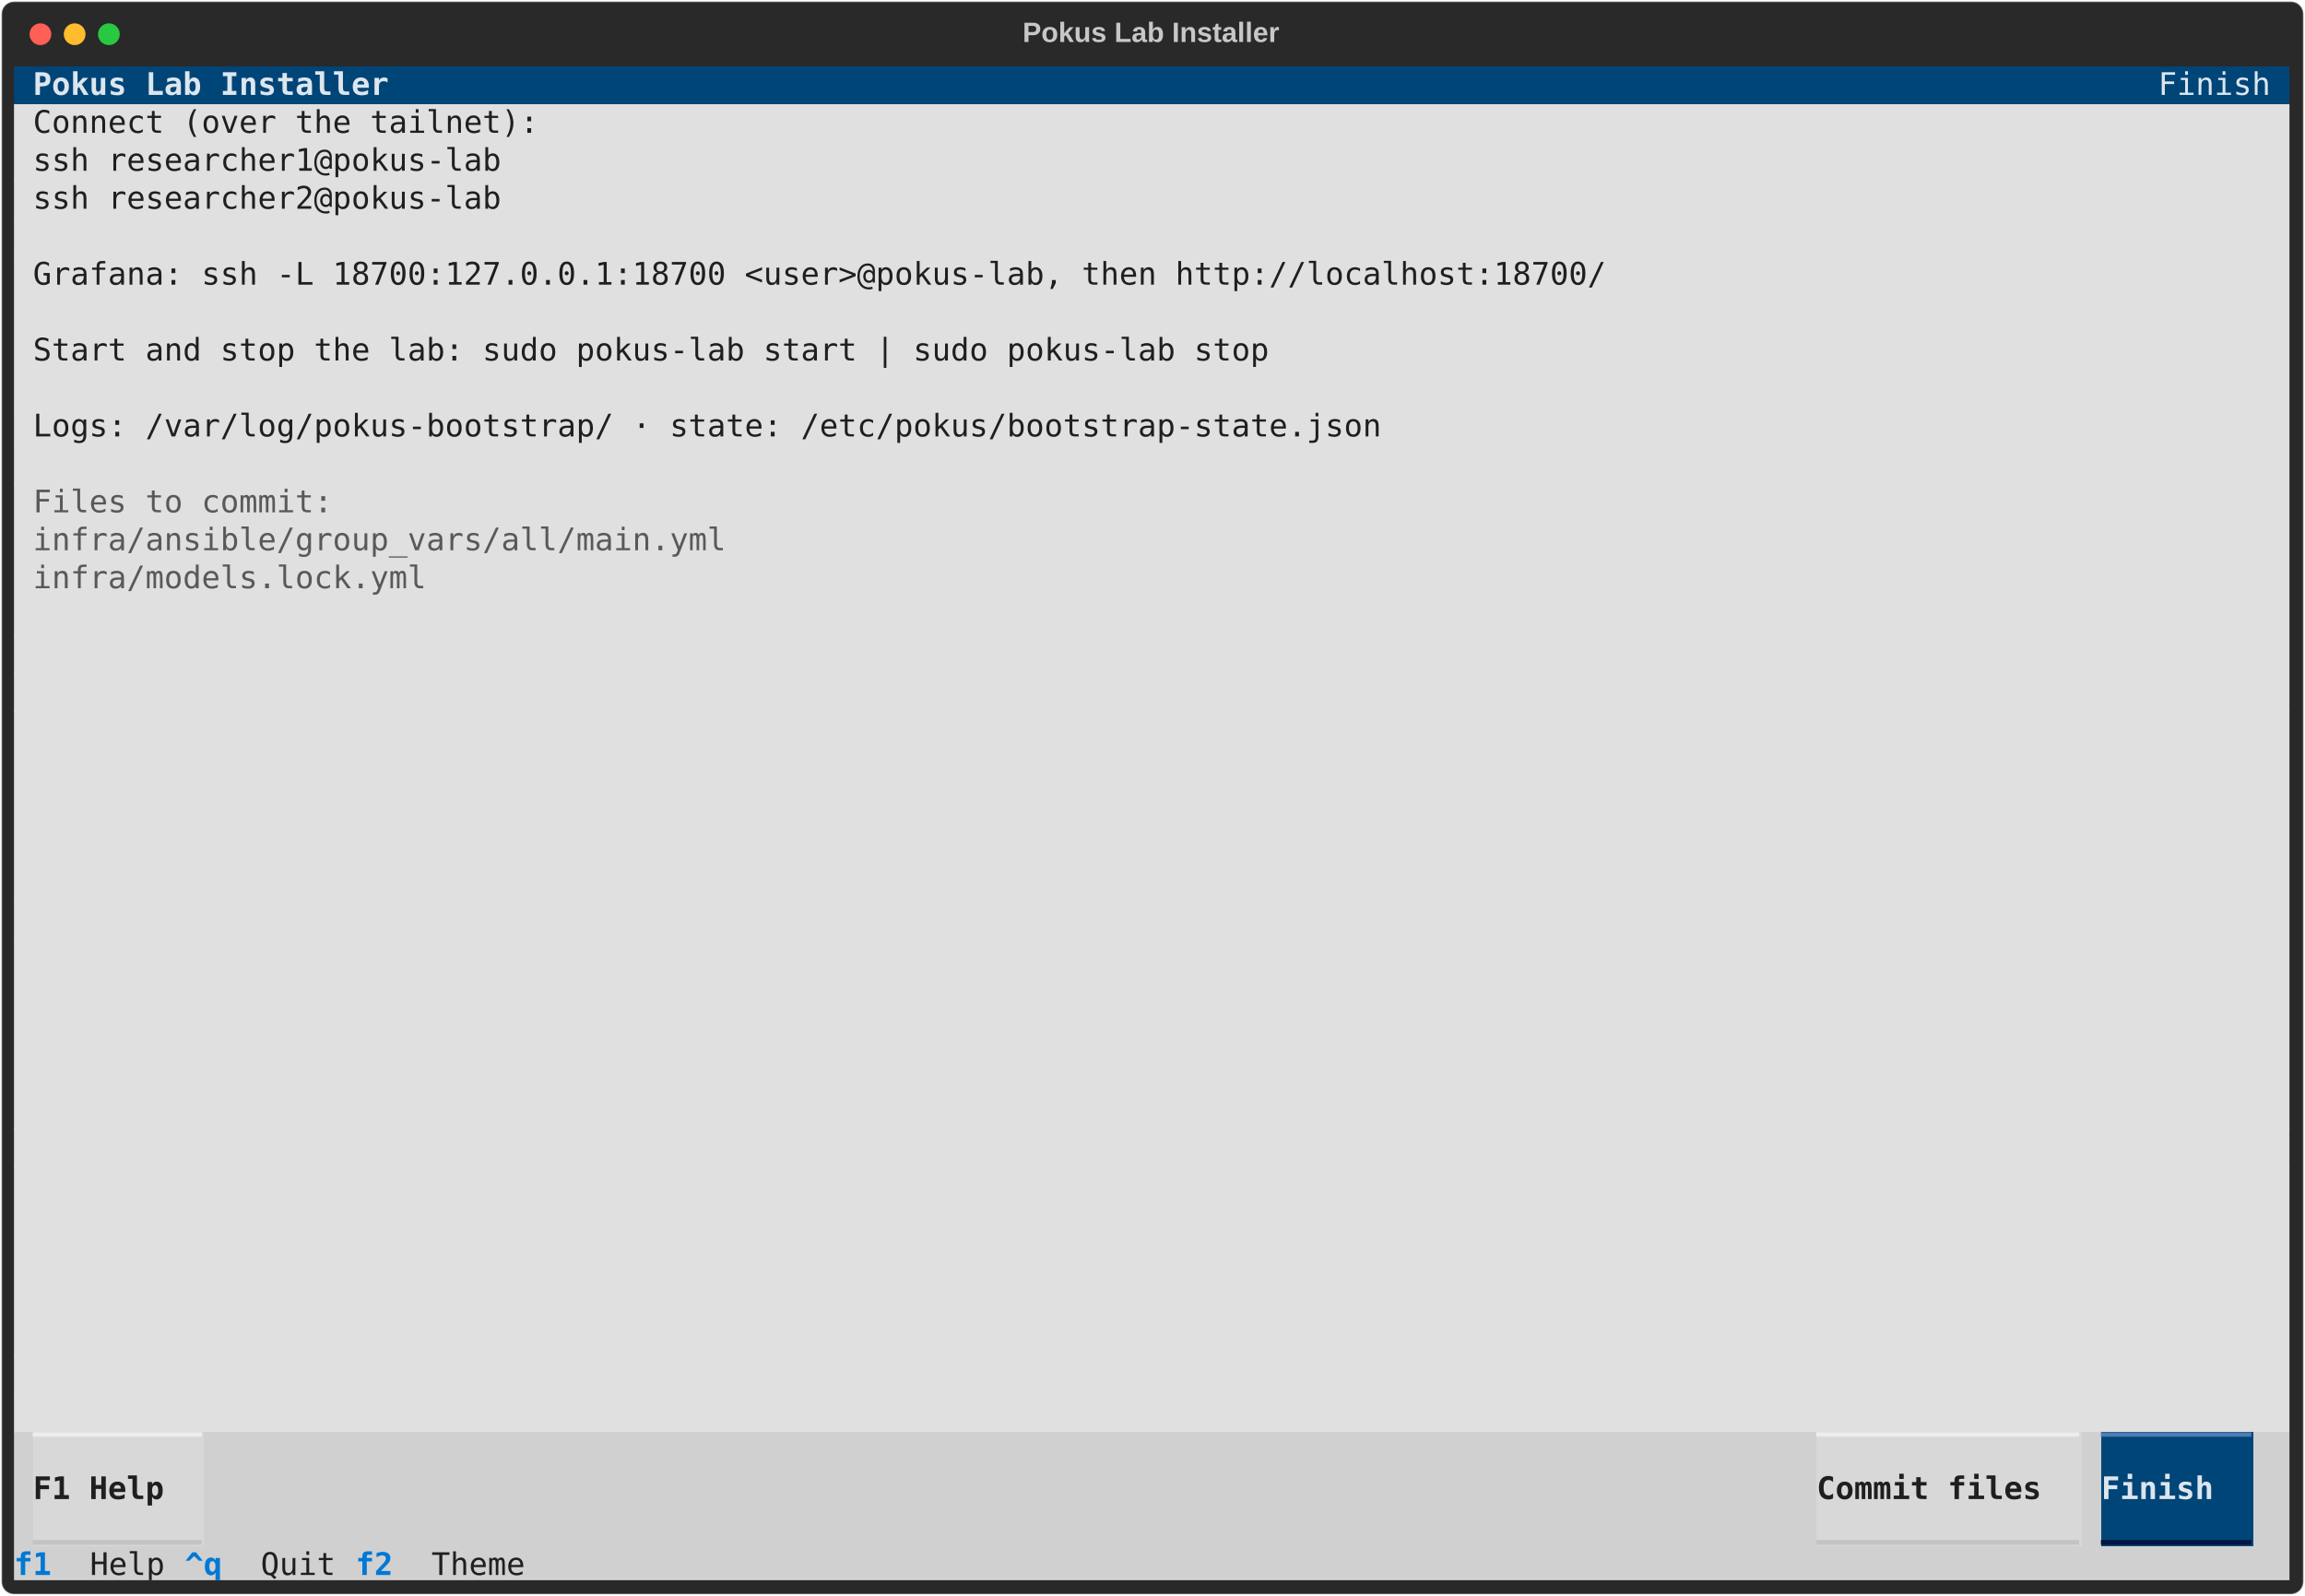
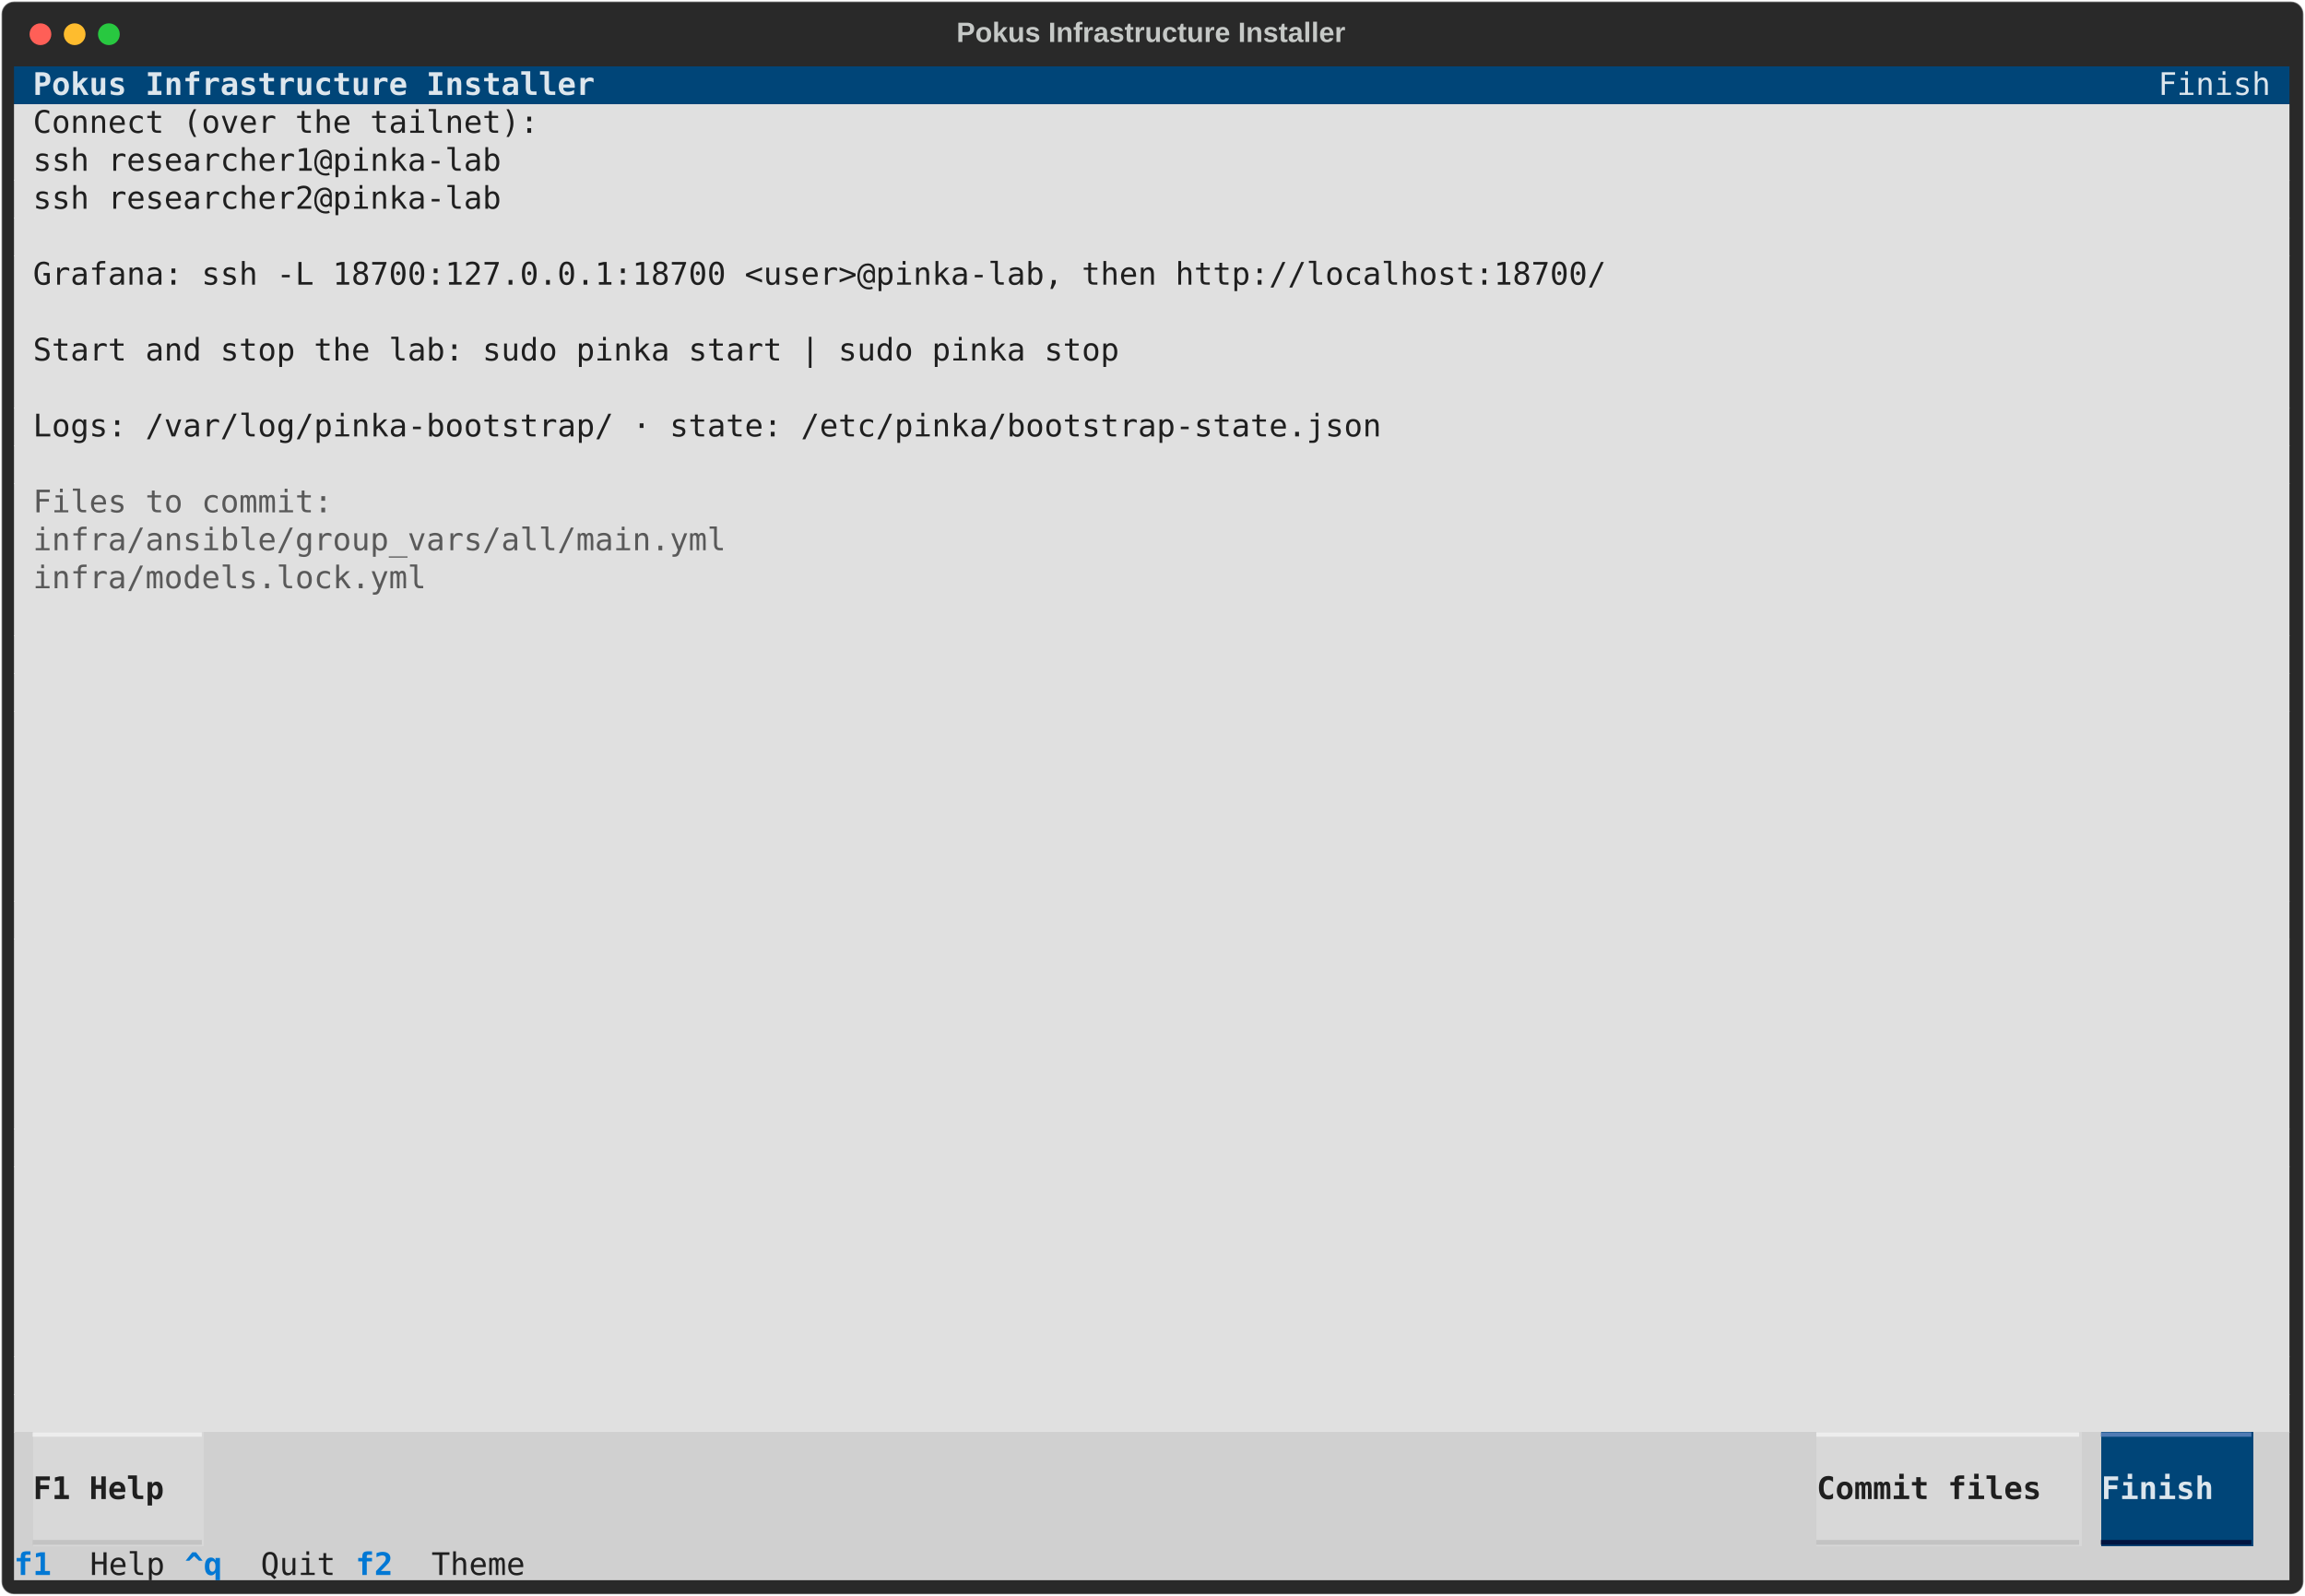
<svg xmlns="http://www.w3.org/2000/svg" class="rich-terminal" viewBox="0 0 1482 1026.0">
  <style>

    @font-face {
        font-family: "Fira Code";
        src: local("FiraCode-Regular"),
                url("https://cdnjs.cloudflare.com/ajax/libs/firacode/6.2.0/woff2/FiraCode-Regular.woff2") format("woff2"),
                url("https://cdnjs.cloudflare.com/ajax/libs/firacode/6.2.0/woff/FiraCode-Regular.woff") format("woff");
        font-style: normal;
        font-weight: 400;
    }
    @font-face {
        font-family: "Fira Code";
        src: local("FiraCode-Bold"),
                url("https://cdnjs.cloudflare.com/ajax/libs/firacode/6.2.0/woff2/FiraCode-Bold.woff2") format("woff2"),
                url("https://cdnjs.cloudflare.com/ajax/libs/firacode/6.2.0/woff/FiraCode-Bold.woff") format("woff");
        font-style: bold;
        font-weight: 700;
    }

    .terminal-matrix {
        font-family: Fira Code, monospace;
        font-size: 20px;
        line-height: 24.4px;
        font-variant-east-asian: full-width;
    }

    .terminal-title {
        font-size: 18px;
        font-weight: bold;
        font-family: arial;
    }

    .terminal-r1 { fill: #c5c8c6 }
.terminal-r2 { fill: #dde6ed;font-weight: bold }
.terminal-r3 { fill: #dde6ed }
.terminal-r4 { fill: #1f1f1f }
.terminal-r5 { fill: #595959 }
.terminal-r6 { fill: #ededed }
.terminal-r7 { fill: #507bb3 }
.terminal-r8 { fill: #1f1f1f;font-weight: bold }
.terminal-r9 { fill: #c3c3c3 }
.terminal-r10 { fill: #001541 }
.terminal-r11 { fill: #0178d4;font-weight: bold }
    </style>
  <defs>
    <clipPath id="terminal-clip-terminal">
      <rect x="0" y="0" width="1463.0" height="975.0" />
    </clipPath>
    <clipPath id="terminal-line-0">
      <rect x="0" y="1.5" width="1464" height="24.65" />
    </clipPath>
    <clipPath id="terminal-line-1">
      <rect x="0" y="25.9" width="1464" height="24.65" />
    </clipPath>
    <clipPath id="terminal-line-2">
      <rect x="0" y="50.3" width="1464" height="24.65" />
    </clipPath>
    <clipPath id="terminal-line-3">
      <rect x="0" y="74.7" width="1464" height="24.65" />
    </clipPath>
    <clipPath id="terminal-line-4">
      <rect x="0" y="99.1" width="1464" height="24.65" />
    </clipPath>
    <clipPath id="terminal-line-5">
      <rect x="0" y="123.5" width="1464" height="24.65" />
    </clipPath>
    <clipPath id="terminal-line-6">
      <rect x="0" y="147.9" width="1464" height="24.65" />
    </clipPath>
    <clipPath id="terminal-line-7">
      <rect x="0" y="172.3" width="1464" height="24.65" />
    </clipPath>
    <clipPath id="terminal-line-8">
      <rect x="0" y="196.7" width="1464" height="24.65" />
    </clipPath>
    <clipPath id="terminal-line-9">
      <rect x="0" y="221.1" width="1464" height="24.65" />
    </clipPath>
    <clipPath id="terminal-line-10">
      <rect x="0" y="245.5" width="1464" height="24.65" />
    </clipPath>
    <clipPath id="terminal-line-11">
      <rect x="0" y="269.9" width="1464" height="24.65" />
    </clipPath>
    <clipPath id="terminal-line-12">
      <rect x="0" y="294.3" width="1464" height="24.65" />
    </clipPath>
    <clipPath id="terminal-line-13">
      <rect x="0" y="318.7" width="1464" height="24.65" />
    </clipPath>
    <clipPath id="terminal-line-14">
      <rect x="0" y="343.1" width="1464" height="24.65" />
    </clipPath>
    <clipPath id="terminal-line-15">
      <rect x="0" y="367.5" width="1464" height="24.65" />
    </clipPath>
    <clipPath id="terminal-line-16">
      <rect x="0" y="391.9" width="1464" height="24.65" />
    </clipPath>
    <clipPath id="terminal-line-17">
      <rect x="0" y="416.3" width="1464" height="24.65" />
    </clipPath>
    <clipPath id="terminal-line-18">
      <rect x="0" y="440.7" width="1464" height="24.65" />
    </clipPath>
    <clipPath id="terminal-line-19">
      <rect x="0" y="465.1" width="1464" height="24.65" />
    </clipPath>
    <clipPath id="terminal-line-20">
      <rect x="0" y="489.5" width="1464" height="24.65" />
    </clipPath>
    <clipPath id="terminal-line-21">
      <rect x="0" y="513.9" width="1464" height="24.65" />
    </clipPath>
    <clipPath id="terminal-line-22">
      <rect x="0" y="538.3" width="1464" height="24.65" />
    </clipPath>
    <clipPath id="terminal-line-23">
      <rect x="0" y="562.7" width="1464" height="24.65" />
    </clipPath>
    <clipPath id="terminal-line-24">
      <rect x="0" y="587.1" width="1464" height="24.65" />
    </clipPath>
    <clipPath id="terminal-line-25">
      <rect x="0" y="611.5" width="1464" height="24.65" />
    </clipPath>
    <clipPath id="terminal-line-26">
      <rect x="0" y="635.9" width="1464" height="24.65" />
    </clipPath>
    <clipPath id="terminal-line-27">
      <rect x="0" y="660.3" width="1464" height="24.65" />
    </clipPath>
    <clipPath id="terminal-line-28">
      <rect x="0" y="684.7" width="1464" height="24.65" />
    </clipPath>
    <clipPath id="terminal-line-29">
      <rect x="0" y="709.1" width="1464" height="24.65" />
    </clipPath>
    <clipPath id="terminal-line-30">
      <rect x="0" y="733.5" width="1464" height="24.65" />
    </clipPath>
    <clipPath id="terminal-line-31">
      <rect x="0" y="757.9" width="1464" height="24.65" />
    </clipPath>
    <clipPath id="terminal-line-32">
      <rect x="0" y="782.3" width="1464" height="24.65" />
    </clipPath>
    <clipPath id="terminal-line-33">
      <rect x="0" y="806.7" width="1464" height="24.65" />
    </clipPath>
    <clipPath id="terminal-line-34">
      <rect x="0" y="831.1" width="1464" height="24.65" />
    </clipPath>
    <clipPath id="terminal-line-35">
      <rect x="0" y="855.5" width="1464" height="24.65" />
    </clipPath>
    <clipPath id="terminal-line-36">
      <rect x="0" y="879.9" width="1464" height="24.65" />
    </clipPath>
    <clipPath id="terminal-line-37">
      <rect x="0" y="904.3" width="1464" height="24.65" />
    </clipPath>
    <clipPath id="terminal-line-38">
      <rect x="0" y="928.7" width="1464" height="24.65" />
    </clipPath>
  </defs>
  <rect fill="#292929" stroke="rgba(255,255,255,0.35)" stroke-width="1" x="1" y="1" width="1480" height="1024" rx="8" />
-   <text class="terminal-title" fill="#c5c8c6" text-anchor="middle" x="740" y="27">Pokus Lab Installer</text>
+   <text class="terminal-title" fill="#c5c8c6" text-anchor="middle" x="740" y="27">Pokus Infrastructure Installer</text>
  <g transform="translate(26,22)">
    <circle cx="0" cy="0" r="7" fill="#ff5f57" />
    <circle cx="22" cy="0" r="7" fill="#febc2e" />
    <circle cx="44" cy="0" r="7" fill="#28c840" />
  </g>
  <g transform="translate(9, 41)" clip-path="url(#terminal-clip-terminal)">
    <rect fill="#004578" x="0" y="1.5" width="12.2" height="24.65" shape-rendering="crispEdges" />
-     <rect fill="#004578" x="12.2" y="1.5" width="231.8" height="24.65" shape-rendering="crispEdges" />
-     <rect fill="#004578" x="244" y="1.5" width="1134.6" height="24.65" shape-rendering="crispEdges" />
+     <rect fill="#004578" x="12.2" y="1.5" width="366" height="24.65" shape-rendering="crispEdges" />
+     <rect fill="#004578" x="378.2" y="1.5" width="1000.4" height="24.65" shape-rendering="crispEdges" />
    <rect fill="#004578" x="1378.6" y="1.5" width="73.2" height="24.65" shape-rendering="crispEdges" />
    <rect fill="#004578" x="1451.8" y="1.5" width="12.2" height="24.65" shape-rendering="crispEdges" />
    <rect fill="#e0e0e0" x="0" y="25.9" width="12.2" height="24.65" shape-rendering="crispEdges" />
    <rect fill="#e0e0e0" x="12.2" y="25.9" width="329.4" height="24.65" shape-rendering="crispEdges" />
    <rect fill="#e0e0e0" x="341.6" y="25.9" width="1122.4" height="24.65" shape-rendering="crispEdges" />
    <rect fill="#e0e0e0" x="0" y="50.3" width="12.2" height="24.65" shape-rendering="crispEdges" />
    <rect fill="#e0e0e0" x="12.2" y="50.3" width="329.4" height="24.65" shape-rendering="crispEdges" />
    <rect fill="#e0e0e0" x="341.6" y="50.3" width="1122.4" height="24.65" shape-rendering="crispEdges" />
    <rect fill="#e0e0e0" x="0" y="74.7" width="12.2" height="24.65" shape-rendering="crispEdges" />
    <rect fill="#e0e0e0" x="12.2" y="74.7" width="329.4" height="24.65" shape-rendering="crispEdges" />
    <rect fill="#e0e0e0" x="341.6" y="74.7" width="1122.4" height="24.65" shape-rendering="crispEdges" />
    <rect fill="#e0e0e0" x="0" y="99.1" width="12.2" height="24.65" shape-rendering="crispEdges" />
    <rect fill="#e0e0e0" x="12.2" y="99.1" width="0" height="24.65" shape-rendering="crispEdges" />
    <rect fill="#e0e0e0" x="12.2" y="99.1" width="1451.8" height="24.65" shape-rendering="crispEdges" />
    <rect fill="#e0e0e0" x="0" y="123.5" width="12.2" height="24.65" shape-rendering="crispEdges" />
    <rect fill="#e0e0e0" x="12.2" y="123.5" width="1024.8" height="24.65" shape-rendering="crispEdges" />
    <rect fill="#e0e0e0" x="1037" y="123.5" width="427" height="24.65" shape-rendering="crispEdges" />
    <rect fill="#e0e0e0" x="0" y="147.9" width="12.2" height="24.65" shape-rendering="crispEdges" />
    <rect fill="#e0e0e0" x="12.2" y="147.9" width="0" height="24.65" shape-rendering="crispEdges" />
    <rect fill="#e0e0e0" x="12.2" y="147.9" width="1451.8" height="24.65" shape-rendering="crispEdges" />
    <rect fill="#e0e0e0" x="0" y="172.3" width="12.2" height="24.65" shape-rendering="crispEdges" />
-     <rect fill="#e0e0e0" x="12.2" y="172.3" width="805.2" height="24.65" shape-rendering="crispEdges" />
-     <rect fill="#e0e0e0" x="817.4" y="172.3" width="646.6" height="24.65" shape-rendering="crispEdges" />
+     <rect fill="#e0e0e0" x="12.2" y="172.3" width="707.6" height="24.65" shape-rendering="crispEdges" />
+     <rect fill="#e0e0e0" x="719.8" y="172.3" width="744.2" height="24.65" shape-rendering="crispEdges" />
    <rect fill="#e0e0e0" x="0" y="196.7" width="12.2" height="24.65" shape-rendering="crispEdges" />
    <rect fill="#e0e0e0" x="12.2" y="196.7" width="0" height="24.65" shape-rendering="crispEdges" />
    <rect fill="#e0e0e0" x="12.2" y="196.7" width="1451.8" height="24.65" shape-rendering="crispEdges" />
    <rect fill="#e0e0e0" x="0" y="221.1" width="12.2" height="24.65" shape-rendering="crispEdges" />
    <rect fill="#e0e0e0" x="12.2" y="221.1" width="878.4" height="24.65" shape-rendering="crispEdges" />
    <rect fill="#e0e0e0" x="890.6" y="221.1" width="573.4" height="24.65" shape-rendering="crispEdges" />
    <rect fill="#e0e0e0" x="0" y="245.5" width="1464" height="24.65" shape-rendering="crispEdges" />
    <rect fill="#e0e0e0" x="0" y="269.9" width="12.2" height="24.65" shape-rendering="crispEdges" />
    <rect fill="#e0e0e0" x="12.2" y="269.9" width="195.2" height="24.65" shape-rendering="crispEdges" />
    <rect fill="#e0e0e0" x="207.4" y="269.9" width="1256.6" height="24.65" shape-rendering="crispEdges" />
    <rect fill="#e0e0e0" x="0" y="294.3" width="12.2" height="24.65" shape-rendering="crispEdges" />
    <rect fill="#e0e0e0" x="12.2" y="294.3" width="475.8" height="24.65" shape-rendering="crispEdges" />
    <rect fill="#e0e0e0" x="488" y="294.3" width="976" height="24.65" shape-rendering="crispEdges" />
    <rect fill="#e0e0e0" x="0" y="318.7" width="12.2" height="24.65" shape-rendering="crispEdges" />
    <rect fill="#e0e0e0" x="12.2" y="318.7" width="280.6" height="24.65" shape-rendering="crispEdges" />
    <rect fill="#e0e0e0" x="292.8" y="318.7" width="1171.2" height="24.65" shape-rendering="crispEdges" />
    <rect fill="#e0e0e0" x="0" y="343.1" width="1464" height="24.65" shape-rendering="crispEdges" />
    <rect fill="#e0e0e0" x="0" y="367.5" width="1464" height="24.65" shape-rendering="crispEdges" />
    <rect fill="#e0e0e0" x="0" y="391.9" width="1464" height="24.65" shape-rendering="crispEdges" />
    <rect fill="#e0e0e0" x="0" y="416.3" width="1464" height="24.65" shape-rendering="crispEdges" />
    <rect fill="#e0e0e0" x="0" y="440.7" width="1464" height="24.65" shape-rendering="crispEdges" />
    <rect fill="#e0e0e0" x="0" y="465.1" width="1464" height="24.65" shape-rendering="crispEdges" />
    <rect fill="#e0e0e0" x="0" y="489.5" width="1464" height="24.65" shape-rendering="crispEdges" />
    <rect fill="#e0e0e0" x="0" y="513.9" width="1464" height="24.65" shape-rendering="crispEdges" />
    <rect fill="#e0e0e0" x="0" y="538.3" width="1464" height="24.65" shape-rendering="crispEdges" />
    <rect fill="#e0e0e0" x="0" y="562.7" width="1464" height="24.65" shape-rendering="crispEdges" />
    <rect fill="#e0e0e0" x="0" y="587.1" width="1464" height="24.65" shape-rendering="crispEdges" />
    <rect fill="#e0e0e0" x="0" y="611.5" width="1464" height="24.65" shape-rendering="crispEdges" />
    <rect fill="#e0e0e0" x="0" y="635.9" width="1464" height="24.65" shape-rendering="crispEdges" />
    <rect fill="#e0e0e0" x="0" y="660.3" width="1464" height="24.65" shape-rendering="crispEdges" />
    <rect fill="#e0e0e0" x="0" y="684.7" width="1464" height="24.65" shape-rendering="crispEdges" />
    <rect fill="#e0e0e0" x="0" y="709.1" width="1464" height="24.65" shape-rendering="crispEdges" />
    <rect fill="#e0e0e0" x="0" y="733.5" width="1464" height="24.65" shape-rendering="crispEdges" />
    <rect fill="#e0e0e0" x="0" y="757.9" width="1464" height="24.65" shape-rendering="crispEdges" />
    <rect fill="#e0e0e0" x="0" y="782.3" width="1464" height="24.65" shape-rendering="crispEdges" />
    <rect fill="#e0e0e0" x="0" y="806.7" width="1464" height="24.65" shape-rendering="crispEdges" />
    <rect fill="#e0e0e0" x="0" y="831.1" width="1464" height="24.65" shape-rendering="crispEdges" />
    <rect fill="#e0e0e0" x="0" y="855.5" width="1464" height="24.65" shape-rendering="crispEdges" />
    <rect fill="#d0d0d0" x="0" y="879.9" width="12.2" height="24.65" shape-rendering="crispEdges" />
    <rect fill="#d8d8d8" x="12.2" y="879.9" width="109.8" height="24.65" shape-rendering="crispEdges" />
    <rect fill="#d0d0d0" x="122" y="879.9" width="12.2" height="24.65" shape-rendering="crispEdges" />
    <rect fill="#d0d0d0" x="134.2" y="879.9" width="0" height="24.65" shape-rendering="crispEdges" />
    <rect fill="#d0d0d0" x="134.2" y="879.9" width="1024.8" height="24.65" shape-rendering="crispEdges" />
    <rect fill="#d8d8d8" x="1159" y="879.9" width="170.8" height="24.65" shape-rendering="crispEdges" />
    <rect fill="#d0d0d0" x="1329.8" y="879.9" width="12.2" height="24.65" shape-rendering="crispEdges" />
    <rect fill="#004578" x="1342" y="879.9" width="97.6" height="24.65" shape-rendering="crispEdges" />
    <rect fill="#d0d0d0" x="1439.6" y="879.9" width="24.4" height="24.65" shape-rendering="crispEdges" />
    <rect fill="#d0d0d0" x="0" y="904.3" width="12.2" height="24.65" shape-rendering="crispEdges" />
    <rect fill="#d8d8d8" x="12.2" y="904.3" width="109.8" height="24.65" shape-rendering="crispEdges" />
    <rect fill="#d0d0d0" x="122" y="904.3" width="1037" height="24.65" shape-rendering="crispEdges" />
    <rect fill="#d8d8d8" x="1159" y="904.3" width="170.8" height="24.65" shape-rendering="crispEdges" />
    <rect fill="#d0d0d0" x="1329.8" y="904.3" width="12.2" height="24.65" shape-rendering="crispEdges" />
    <rect fill="#004578" x="1342" y="904.3" width="97.6" height="24.65" shape-rendering="crispEdges" />
    <rect fill="#d0d0d0" x="1439.6" y="904.3" width="24.4" height="24.65" shape-rendering="crispEdges" />
    <rect fill="#d0d0d0" x="0" y="928.7" width="12.2" height="24.65" shape-rendering="crispEdges" />
    <rect fill="#d8d8d8" x="12.2" y="928.7" width="109.8" height="24.65" shape-rendering="crispEdges" />
    <rect fill="#d0d0d0" x="122" y="928.7" width="1037" height="24.65" shape-rendering="crispEdges" />
    <rect fill="#d8d8d8" x="1159" y="928.7" width="170.8" height="24.65" shape-rendering="crispEdges" />
    <rect fill="#d0d0d0" x="1329.8" y="928.7" width="12.2" height="24.65" shape-rendering="crispEdges" />
    <rect fill="#004578" x="1342" y="928.7" width="97.6" height="24.65" shape-rendering="crispEdges" />
    <rect fill="#d0d0d0" x="1439.6" y="928.7" width="24.4" height="24.65" shape-rendering="crispEdges" />
    <rect fill="#d0d0d0" x="0" y="953.1" width="48.8" height="24.65" shape-rendering="crispEdges" />
    <rect fill="#d0d0d0" x="48.8" y="953.1" width="61" height="24.65" shape-rendering="crispEdges" />
    <rect fill="#d0d0d0" x="109.8" y="953.1" width="48.8" height="24.65" shape-rendering="crispEdges" />
    <rect fill="#d0d0d0" x="158.6" y="953.1" width="61" height="24.65" shape-rendering="crispEdges" />
    <rect fill="#d0d0d0" x="219.6" y="953.1" width="48.8" height="24.65" shape-rendering="crispEdges" />
    <rect fill="#d0d0d0" x="268.4" y="953.1" width="73.2" height="24.65" shape-rendering="crispEdges" />
    <rect fill="#d0d0d0" x="341.6" y="953.1" width="1122.4" height="24.65" shape-rendering="crispEdges" />
    <g class="terminal-matrix">
-       <text class="terminal-r2" x="12.2" y="20" textLength="231.8" clip-path="url(#terminal-line-0)">Pokus Lab Installer</text>
+       <text class="terminal-r2" x="12.2" y="20" textLength="366" clip-path="url(#terminal-line-0)">Pokus Infrastructure Installer</text>
      <text class="terminal-r3" x="1378.6" y="20" textLength="73.2" clip-path="url(#terminal-line-0)">Finish</text>
      <text class="terminal-r1" x="1464" y="20" textLength="12.2" clip-path="url(#terminal-line-0)">
</text>
      <text class="terminal-r4" x="12.2" y="44.4" textLength="329.4" clip-path="url(#terminal-line-1)">Connect (over the tailnet):</text>
      <text class="terminal-r1" x="1464" y="44.4" textLength="12.2" clip-path="url(#terminal-line-1)">
</text>
-       <text class="terminal-r4" x="12.2" y="68.8" textLength="329.4" clip-path="url(#terminal-line-2)">  ssh researcher1@pokus-lab</text>
+       <text class="terminal-r4" x="12.2" y="68.8" textLength="329.4" clip-path="url(#terminal-line-2)">  ssh researcher1@pinka-lab</text>
      <text class="terminal-r1" x="1464" y="68.8" textLength="12.2" clip-path="url(#terminal-line-2)">
</text>
-       <text class="terminal-r4" x="12.2" y="93.2" textLength="329.4" clip-path="url(#terminal-line-3)">  ssh researcher2@pokus-lab</text>
+       <text class="terminal-r4" x="12.2" y="93.2" textLength="329.4" clip-path="url(#terminal-line-3)">  ssh researcher2@pinka-lab</text>
      <text class="terminal-r1" x="1464" y="93.2" textLength="12.2" clip-path="url(#terminal-line-3)">
</text>
      <text class="terminal-r1" x="1464" y="117.6" textLength="12.2" clip-path="url(#terminal-line-4)">
</text>
-       <text class="terminal-r4" x="12.2" y="142" textLength="1024.8" clip-path="url(#terminal-line-5)">Grafana: ssh -L 18700:127.0.0.1:18700 &lt;user&gt;@pokus-lab, then http://localhost:18700/</text>
+       <text class="terminal-r4" x="12.2" y="142" textLength="1024.8" clip-path="url(#terminal-line-5)">Grafana: ssh -L 18700:127.0.0.1:18700 &lt;user&gt;@pinka-lab, then http://localhost:18700/</text>
      <text class="terminal-r1" x="1464" y="142" textLength="12.2" clip-path="url(#terminal-line-5)">
</text>
      <text class="terminal-r1" x="1464" y="166.4" textLength="12.2" clip-path="url(#terminal-line-6)">
</text>
-       <text class="terminal-r4" x="12.2" y="190.8" textLength="805.2" clip-path="url(#terminal-line-7)">Start and stop the lab: sudo pokus-lab start | sudo pokus-lab stop</text>
+       <text class="terminal-r4" x="12.2" y="190.8" textLength="707.6" clip-path="url(#terminal-line-7)">Start and stop the lab: sudo pinka start | sudo pinka stop</text>
      <text class="terminal-r1" x="1464" y="190.8" textLength="12.2" clip-path="url(#terminal-line-7)">
</text>
      <text class="terminal-r1" x="1464" y="215.2" textLength="12.2" clip-path="url(#terminal-line-8)">
</text>
-       <text class="terminal-r4" x="12.2" y="239.6" textLength="878.4" clip-path="url(#terminal-line-9)">Logs: /var/log/pokus-bootstrap/ · state: /etc/pokus/bootstrap-state.json</text>
+       <text class="terminal-r4" x="12.2" y="239.6" textLength="878.4" clip-path="url(#terminal-line-9)">Logs: /var/log/pinka-bootstrap/ · state: /etc/pinka/bootstrap-state.json</text>
      <text class="terminal-r1" x="1464" y="239.6" textLength="12.2" clip-path="url(#terminal-line-9)">
</text>
      <text class="terminal-r1" x="1464" y="264" textLength="12.2" clip-path="url(#terminal-line-10)">
</text>
      <text class="terminal-r5" x="12.2" y="288.4" textLength="195.2" clip-path="url(#terminal-line-11)">Files to commit:</text>
      <text class="terminal-r1" x="1464" y="288.4" textLength="12.2" clip-path="url(#terminal-line-11)">
</text>
      <text class="terminal-r5" x="12.2" y="312.8" textLength="475.8" clip-path="url(#terminal-line-12)">  infra/ansible/group_vars/all/main.yml</text>
      <text class="terminal-r1" x="1464" y="312.8" textLength="12.2" clip-path="url(#terminal-line-12)">
</text>
      <text class="terminal-r5" x="12.2" y="337.2" textLength="280.6" clip-path="url(#terminal-line-13)">  infra/models.lock.yml</text>
      <text class="terminal-r1" x="1464" y="337.2" textLength="12.2" clip-path="url(#terminal-line-13)">
</text>
      <text class="terminal-r1" x="1464" y="361.6" textLength="12.2" clip-path="url(#terminal-line-14)">
</text>
      <text class="terminal-r1" x="1464" y="386" textLength="12.2" clip-path="url(#terminal-line-15)">
</text>
      <text class="terminal-r1" x="1464" y="410.4" textLength="12.2" clip-path="url(#terminal-line-16)">
</text>
      <text class="terminal-r1" x="1464" y="434.8" textLength="12.2" clip-path="url(#terminal-line-17)">
</text>
      <text class="terminal-r1" x="1464" y="459.2" textLength="12.2" clip-path="url(#terminal-line-18)">
</text>
      <text class="terminal-r1" x="1464" y="483.6" textLength="12.2" clip-path="url(#terminal-line-19)">
</text>
      <text class="terminal-r1" x="1464" y="508" textLength="12.2" clip-path="url(#terminal-line-20)">
</text>
      <text class="terminal-r1" x="1464" y="532.4" textLength="12.2" clip-path="url(#terminal-line-21)">
</text>
      <text class="terminal-r1" x="1464" y="556.8" textLength="12.2" clip-path="url(#terminal-line-22)">
</text>
      <text class="terminal-r1" x="1464" y="581.2" textLength="12.2" clip-path="url(#terminal-line-23)">
</text>
      <text class="terminal-r1" x="1464" y="605.6" textLength="12.2" clip-path="url(#terminal-line-24)">
</text>
      <text class="terminal-r1" x="1464" y="630" textLength="12.2" clip-path="url(#terminal-line-25)">
</text>
      <text class="terminal-r1" x="1464" y="654.4" textLength="12.2" clip-path="url(#terminal-line-26)">
</text>
      <text class="terminal-r1" x="1464" y="678.8" textLength="12.2" clip-path="url(#terminal-line-27)">
</text>
      <text class="terminal-r1" x="1464" y="703.2" textLength="12.2" clip-path="url(#terminal-line-28)">
</text>
      <text class="terminal-r1" x="1464" y="727.6" textLength="12.2" clip-path="url(#terminal-line-29)">
</text>
      <text class="terminal-r1" x="1464" y="752" textLength="12.2" clip-path="url(#terminal-line-30)">
</text>
      <text class="terminal-r1" x="1464" y="776.4" textLength="12.2" clip-path="url(#terminal-line-31)">
</text>
      <text class="terminal-r1" x="1464" y="800.8" textLength="12.2" clip-path="url(#terminal-line-32)">
</text>
      <text class="terminal-r1" x="1464" y="825.2" textLength="12.2" clip-path="url(#terminal-line-33)">
</text>
      <text class="terminal-r1" x="1464" y="849.6" textLength="12.2" clip-path="url(#terminal-line-34)">
</text>
      <text class="terminal-r1" x="1464" y="874" textLength="12.2" clip-path="url(#terminal-line-35)">
</text>
      <text class="terminal-r6" x="12.2" y="898.4" textLength="109.8" clip-path="url(#terminal-line-36)">▔▔▔▔▔▔▔▔▔</text>
      <text class="terminal-r6" x="1159" y="898.4" textLength="170.8" clip-path="url(#terminal-line-36)">▔▔▔▔▔▔▔▔▔▔▔▔▔▔</text>
      <text class="terminal-r7" x="1342" y="898.4" textLength="97.6" clip-path="url(#terminal-line-36)">▔▔▔▔▔▔▔▔</text>
      <text class="terminal-r1" x="1464" y="898.4" textLength="12.2" clip-path="url(#terminal-line-36)">
</text>
      <text class="terminal-r8" x="12.2" y="922.8" textLength="109.8" clip-path="url(#terminal-line-37)"> F1 Help </text>
      <text class="terminal-r8" x="1159" y="922.8" textLength="170.8" clip-path="url(#terminal-line-37)"> Commit files </text>
      <text class="terminal-r2" x="1342" y="922.8" textLength="97.6" clip-path="url(#terminal-line-37)"> Finish </text>
      <text class="terminal-r1" x="1464" y="922.8" textLength="12.2" clip-path="url(#terminal-line-37)">
</text>
      <text class="terminal-r9" x="12.2" y="947.2" textLength="109.8" clip-path="url(#terminal-line-38)">▁▁▁▁▁▁▁▁▁</text>
      <text class="terminal-r9" x="1159" y="947.2" textLength="170.8" clip-path="url(#terminal-line-38)">▁▁▁▁▁▁▁▁▁▁▁▁▁▁</text>
      <text class="terminal-r10" x="1342" y="947.2" textLength="97.6" clip-path="url(#terminal-line-38)">▁▁▁▁▁▁▁▁</text>
      <text class="terminal-r1" x="1464" y="947.2" textLength="12.2" clip-path="url(#terminal-line-38)">
</text>
      <text class="terminal-r11" x="0" y="971.6" textLength="48.8" clip-path="url(#terminal-line-39)"> f1 </text>
      <text class="terminal-r4" x="48.8" y="971.6" textLength="61" clip-path="url(#terminal-line-39)">Help </text>
      <text class="terminal-r11" x="109.8" y="971.6" textLength="48.8" clip-path="url(#terminal-line-39)"> ^q </text>
      <text class="terminal-r4" x="158.6" y="971.6" textLength="61" clip-path="url(#terminal-line-39)">Quit </text>
      <text class="terminal-r11" x="219.6" y="971.6" textLength="48.8" clip-path="url(#terminal-line-39)"> f2 </text>
      <text class="terminal-r4" x="268.4" y="971.6" textLength="73.2" clip-path="url(#terminal-line-39)">Theme </text>
    </g>
  </g>
</svg>
